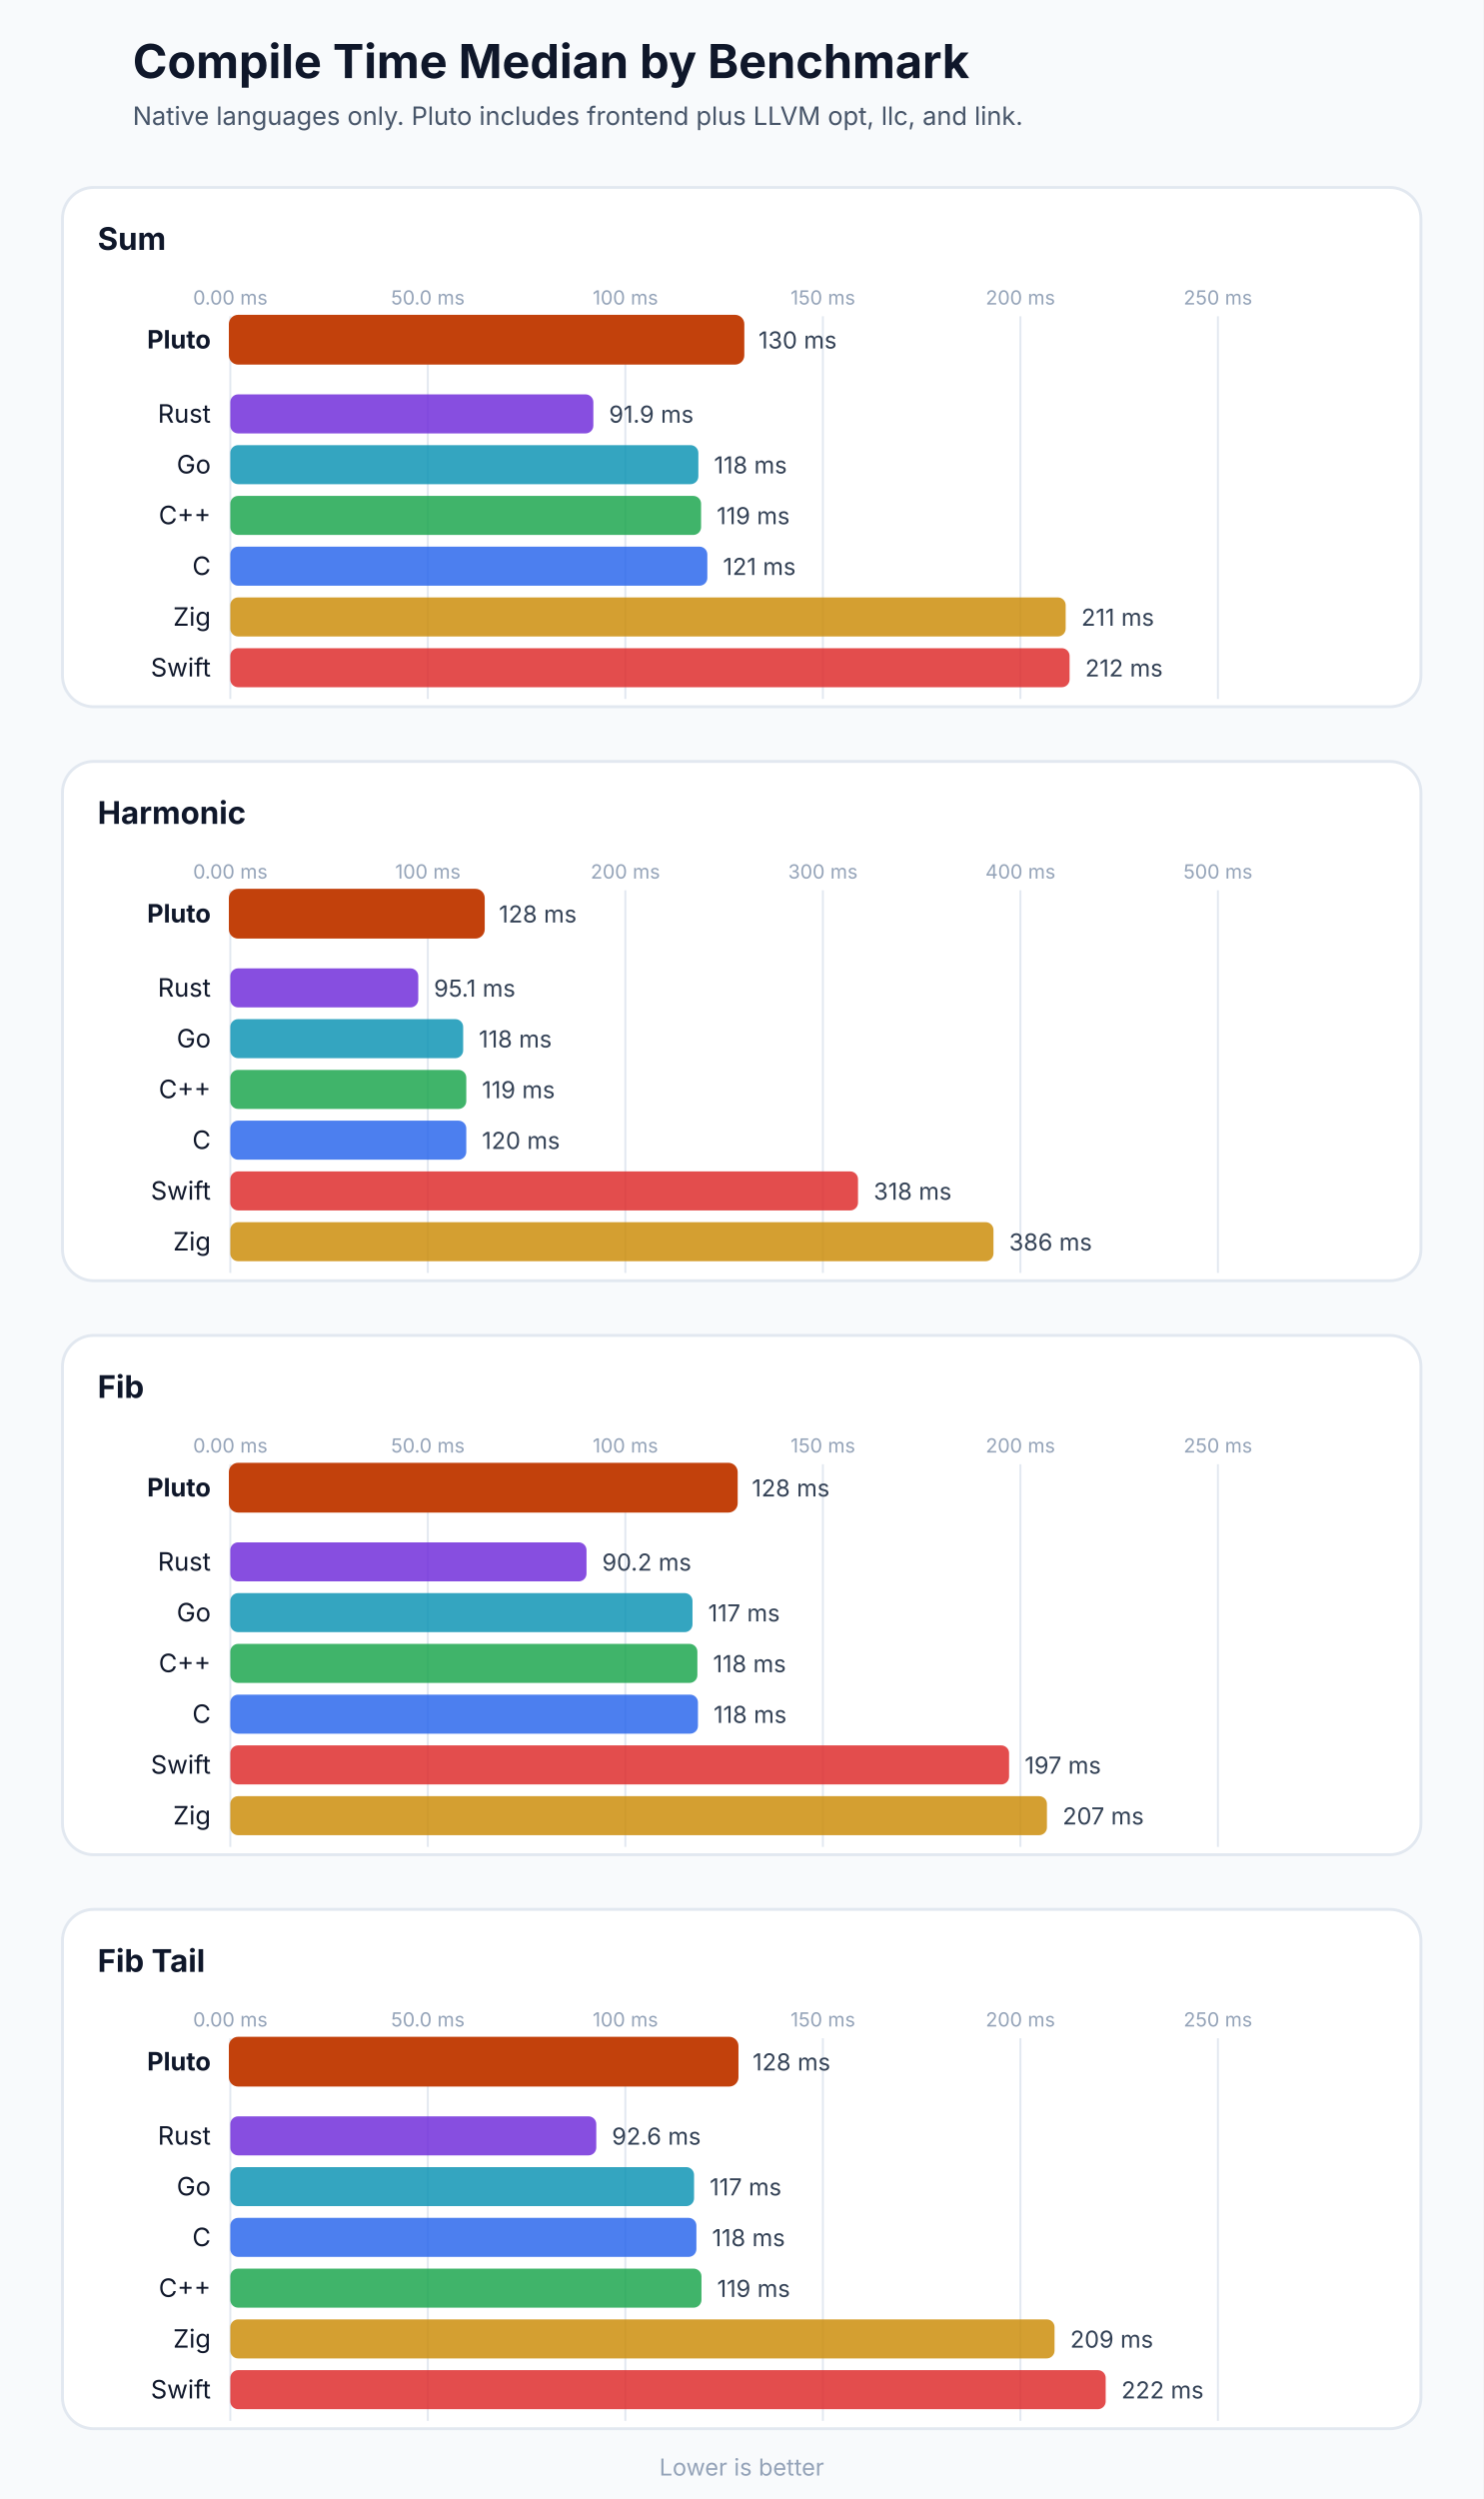
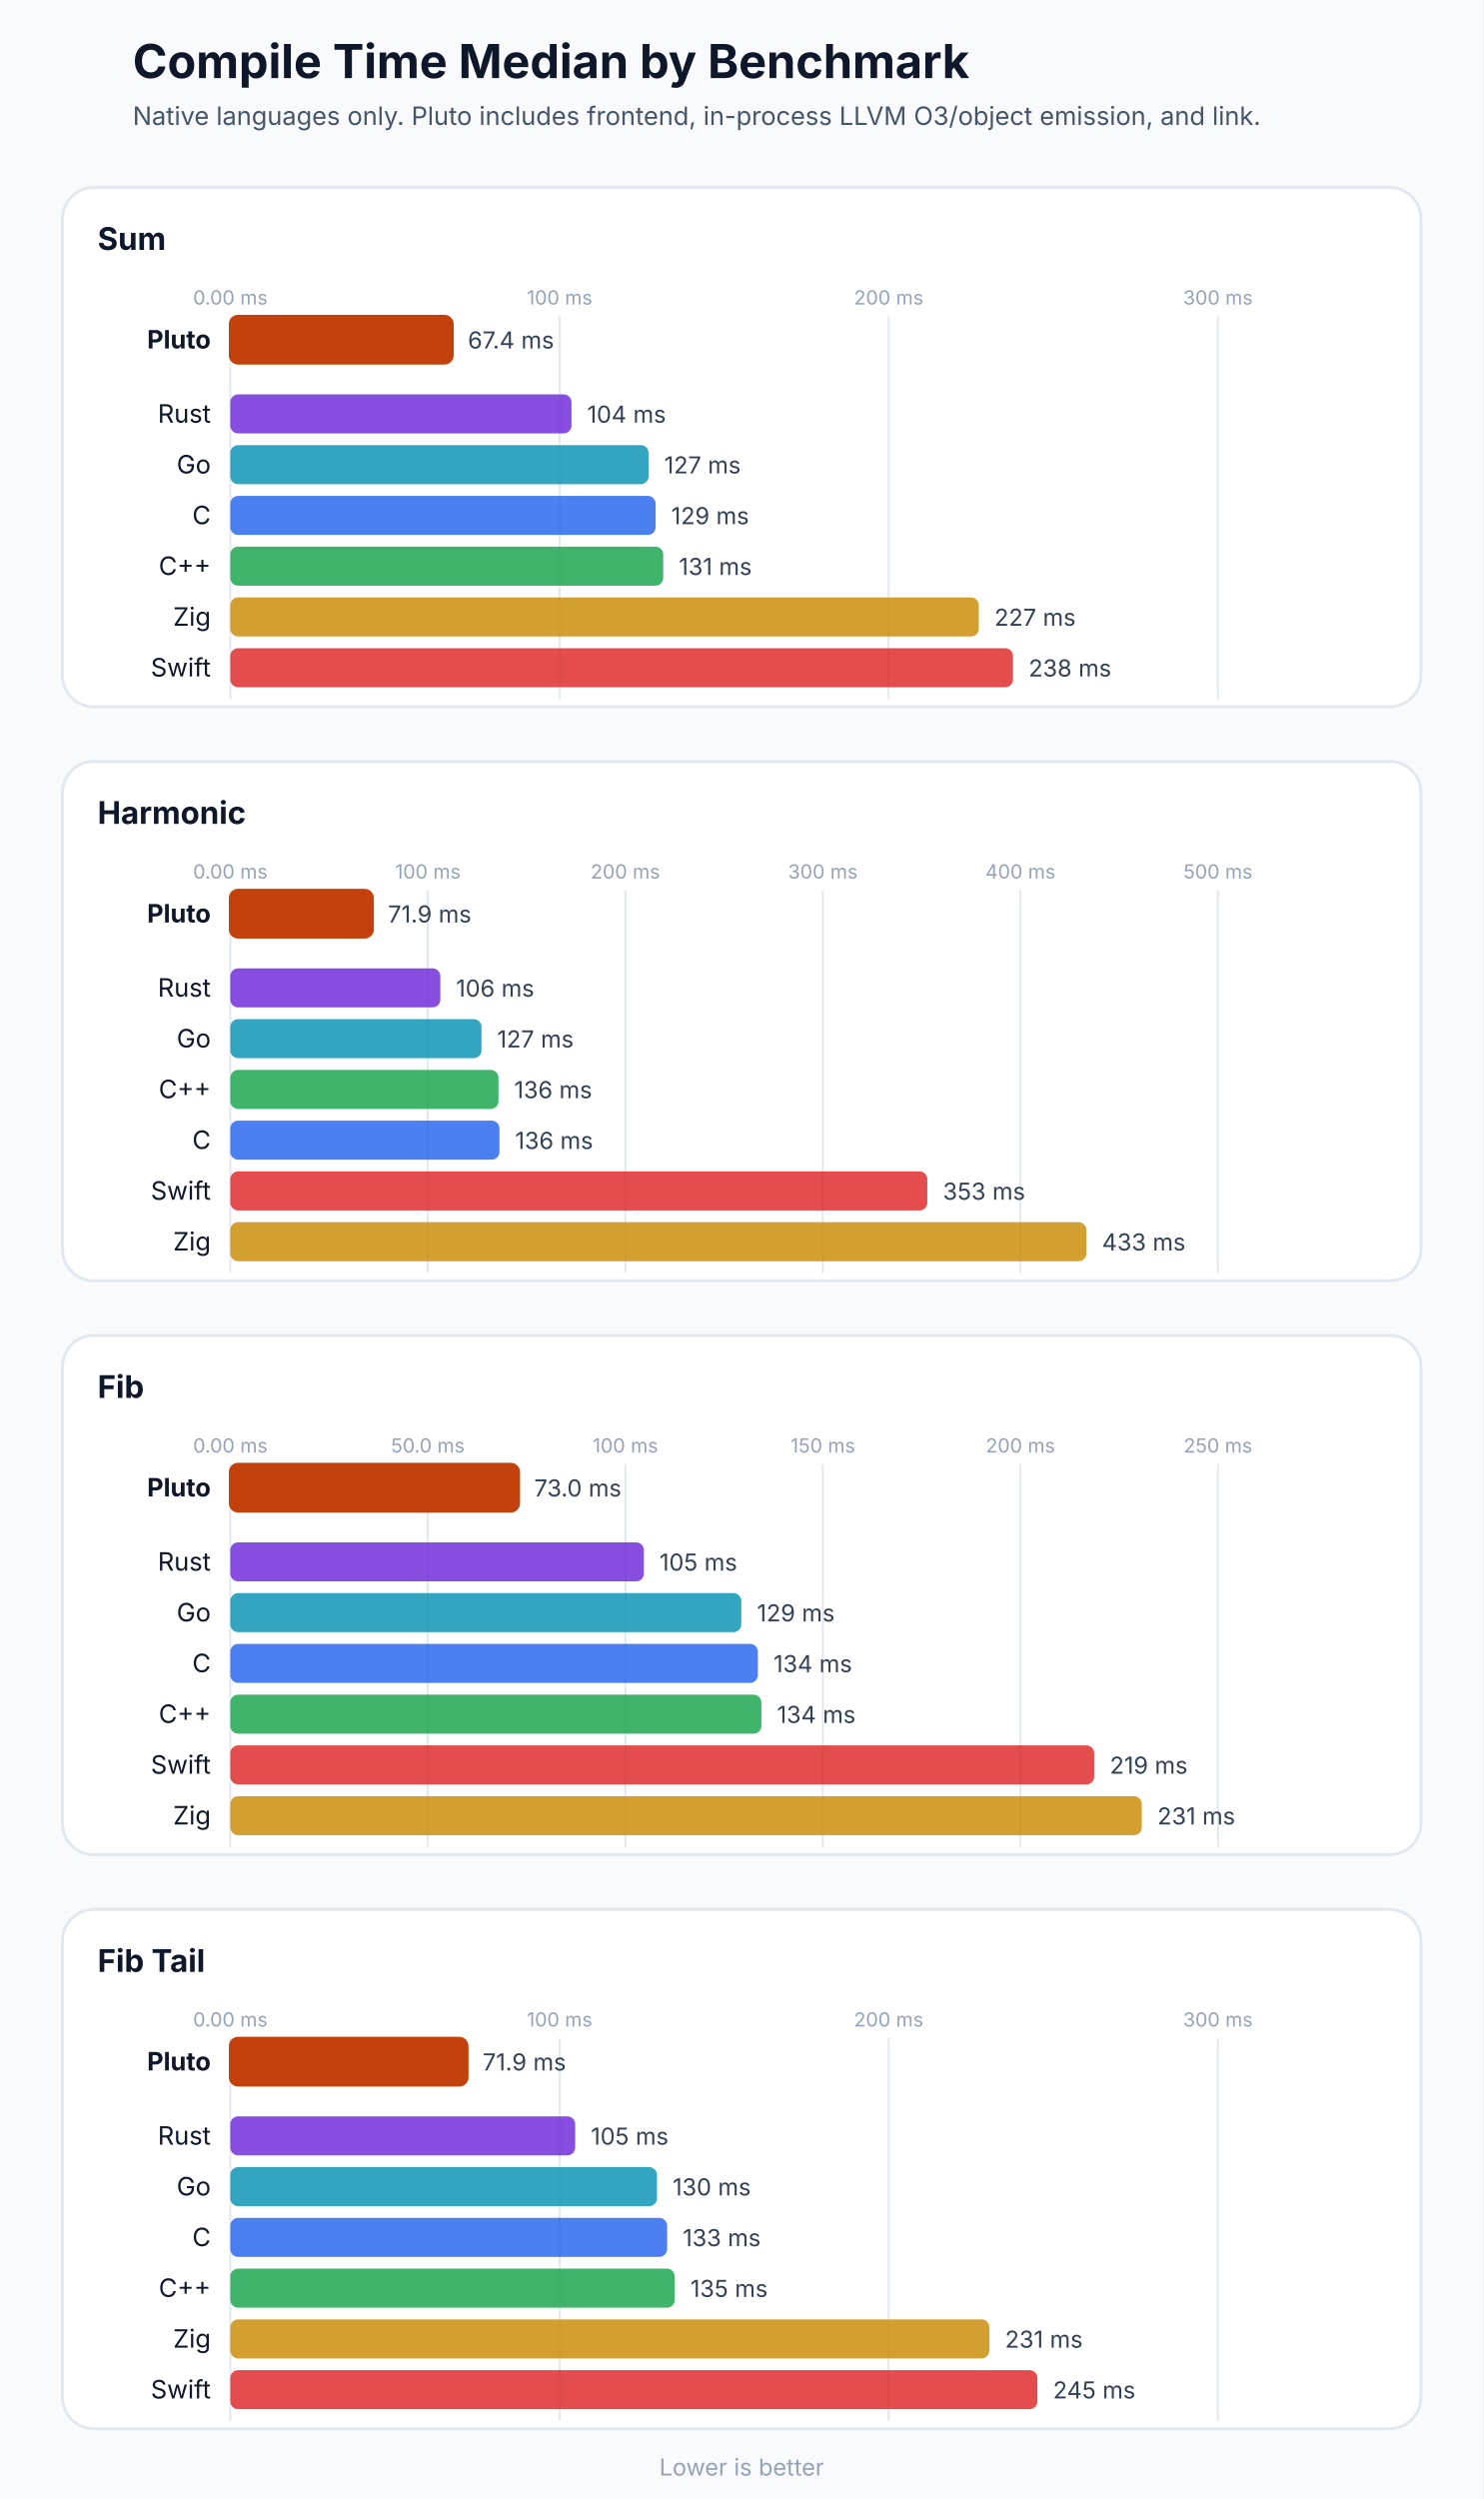
<svg xmlns="http://www.w3.org/2000/svg" width="760" height="1280" viewBox="0 0 760 1280" role="img" aria-labelledby="chart-title chart-desc">
  <rect width="760" height="1280" fill="#f8fafc" />
  <text x="68" y="40" fill="#0f172a" font-size="24" font-weight="700" font-family="ui-sans-serif, system-ui, -apple-system, BlinkMacSystemFont, sans-serif">Compile Time Median by Benchmark</text>
-   <text x="68" y="64" fill="#475569" font-size="13" font-family="ui-sans-serif, system-ui, -apple-system, BlinkMacSystemFont, sans-serif">Native languages only. Pluto includes frontend plus LLVM opt, llc, and link.</text>
+   <text x="68" y="64" fill="#475569" font-size="13" font-family="ui-sans-serif, system-ui, -apple-system, BlinkMacSystemFont, sans-serif">Native languages only. Pluto includes frontend, in-process LLVM O3/object emission, and link.</text>
  <rect x="32" y="96" width="696" height="266" rx="16" fill="#ffffff" stroke="#e2e8f0" stroke-width="1.5" />
  <text x="50" y="128" fill="#0f172a" font-size="16" font-weight="700" font-family="ui-sans-serif, system-ui, -apple-system, BlinkMacSystemFont, sans-serif">Sum</text>
  <line x1="118.0" y1="162" x2="118.0" y2="358" stroke="#e2e8f0" stroke-width="1" />
  <text x="118.0" y="156" text-anchor="middle" fill="#94a3b8" font-size="10" font-family="ui-sans-serif, system-ui, -apple-system, BlinkMacSystemFont, sans-serif">0.00 ms</text>
-   <line x1="219.2" y1="162" x2="219.2" y2="358" stroke="#e2e8f0" stroke-width="1" />
-   <text x="219.2" y="156" text-anchor="middle" fill="#94a3b8" font-size="10" font-family="ui-sans-serif, system-ui, -apple-system, BlinkMacSystemFont, sans-serif">50.0 ms</text>
-   <line x1="320.4" y1="162" x2="320.4" y2="358" stroke="#e2e8f0" stroke-width="1" />
-   <text x="320.4" y="156" text-anchor="middle" fill="#94a3b8" font-size="10" font-family="ui-sans-serif, system-ui, -apple-system, BlinkMacSystemFont, sans-serif">100 ms</text>
-   <line x1="421.6" y1="162" x2="421.6" y2="358" stroke="#e2e8f0" stroke-width="1" />
-   <text x="421.6" y="156" text-anchor="middle" fill="#94a3b8" font-size="10" font-family="ui-sans-serif, system-ui, -apple-system, BlinkMacSystemFont, sans-serif">150 ms</text>
-   <line x1="522.8" y1="162" x2="522.8" y2="358" stroke="#e2e8f0" stroke-width="1" />
-   <text x="522.8" y="156" text-anchor="middle" fill="#94a3b8" font-size="10" font-family="ui-sans-serif, system-ui, -apple-system, BlinkMacSystemFont, sans-serif">200 ms</text>
+   <line x1="286.7" y1="162" x2="286.7" y2="358" stroke="#e2e8f0" stroke-width="1" />
+   <text x="286.7" y="156" text-anchor="middle" fill="#94a3b8" font-size="10" font-family="ui-sans-serif, system-ui, -apple-system, BlinkMacSystemFont, sans-serif">100 ms</text>
+   <line x1="455.3" y1="162" x2="455.3" y2="358" stroke="#e2e8f0" stroke-width="1" />
+   <text x="455.3" y="156" text-anchor="middle" fill="#94a3b8" font-size="10" font-family="ui-sans-serif, system-ui, -apple-system, BlinkMacSystemFont, sans-serif">200 ms</text>
  <line x1="624.0" y1="162" x2="624.0" y2="358" stroke="#e2e8f0" stroke-width="1" />
-   <text x="624.0" y="156" text-anchor="middle" fill="#94a3b8" font-size="10" font-family="ui-sans-serif, system-ui, -apple-system, BlinkMacSystemFont, sans-serif">250 ms</text>
+   <text x="624.0" y="156" text-anchor="middle" fill="#94a3b8" font-size="10" font-family="ui-sans-serif, system-ui, -apple-system, BlinkMacSystemFont, sans-serif">300 ms</text>
  <text x="108" y="178.5" text-anchor="end" fill="#0f172a" font-size="13" font-weight="700" font-family="ui-sans-serif, system-ui, -apple-system, BlinkMacSystemFont, sans-serif">Pluto</text>
-   <rect x="118" y="162" width="262.6" height="24" rx="4" fill="#c2410c" fill-opacity="1.0" stroke="#c2410c" stroke-width="1.5" />
-   <text x="388.6" y="178.5" text-anchor="start" fill="#334155" font-size="12" font-family="ui-sans-serif, system-ui, -apple-system, BlinkMacSystemFont, sans-serif">130 ms</text>
+   <rect x="118" y="162" width="113.7" height="24" rx="4" fill="#c2410c" fill-opacity="1.0" stroke="#c2410c" stroke-width="1.5" />
+   <text x="239.7" y="178.5" text-anchor="start" fill="#334155" font-size="12" font-family="ui-sans-serif, system-ui, -apple-system, BlinkMacSystemFont, sans-serif">67.4 ms</text>
  <text x="108" y="216.5" text-anchor="end" fill="#0f172a" font-size="13" font-weight="400" font-family="ui-sans-serif, system-ui, -apple-system, BlinkMacSystemFont, sans-serif">Rust</text>
-   <rect x="118" y="202" width="186.0" height="20" rx="4" fill="#6d28d9" fill-opacity="0.82" />
-   <text x="312.0" y="216.5" text-anchor="start" fill="#334155" font-size="12" font-family="ui-sans-serif, system-ui, -apple-system, BlinkMacSystemFont, sans-serif">91.9 ms</text>
+   <rect x="118" y="202" width="174.8" height="20" rx="4" fill="#6d28d9" fill-opacity="0.82" />
+   <text x="300.8" y="216.5" text-anchor="start" fill="#334155" font-size="12" font-family="ui-sans-serif, system-ui, -apple-system, BlinkMacSystemFont, sans-serif">104 ms</text>
  <text x="108" y="242.5" text-anchor="end" fill="#0f172a" font-size="13" font-weight="400" font-family="ui-sans-serif, system-ui, -apple-system, BlinkMacSystemFont, sans-serif">Go</text>
-   <rect x="118" y="228" width="239.8" height="20" rx="4" fill="#0891b2" fill-opacity="0.82" />
-   <text x="365.8" y="242.5" text-anchor="start" fill="#334155" font-size="12" font-family="ui-sans-serif, system-ui, -apple-system, BlinkMacSystemFont, sans-serif">118 ms</text>
-   <text x="108" y="268.5" text-anchor="end" fill="#0f172a" font-size="13" font-weight="400" font-family="ui-sans-serif, system-ui, -apple-system, BlinkMacSystemFont, sans-serif">C++</text>
-   <rect x="118" y="254" width="241.2" height="20" rx="4" fill="#16a34a" fill-opacity="0.82" />
-   <text x="367.2" y="268.5" text-anchor="start" fill="#334155" font-size="12" font-family="ui-sans-serif, system-ui, -apple-system, BlinkMacSystemFont, sans-serif">119 ms</text>
-   <text x="108" y="294.5" text-anchor="end" fill="#0f172a" font-size="13" font-weight="400" font-family="ui-sans-serif, system-ui, -apple-system, BlinkMacSystemFont, sans-serif">C</text>
-   <rect x="118" y="280" width="244.4" height="20" rx="4" fill="#2563eb" fill-opacity="0.82" />
-   <text x="370.4" y="294.5" text-anchor="start" fill="#334155" font-size="12" font-family="ui-sans-serif, system-ui, -apple-system, BlinkMacSystemFont, sans-serif">121 ms</text>
+   <rect x="118" y="228" width="214.3" height="20" rx="4" fill="#0891b2" fill-opacity="0.82" />
+   <text x="340.3" y="242.5" text-anchor="start" fill="#334155" font-size="12" font-family="ui-sans-serif, system-ui, -apple-system, BlinkMacSystemFont, sans-serif">127 ms</text>
+   <text x="108" y="268.5" text-anchor="end" fill="#0f172a" font-size="13" font-weight="400" font-family="ui-sans-serif, system-ui, -apple-system, BlinkMacSystemFont, sans-serif">C</text>
+   <rect x="118" y="254" width="217.9" height="20" rx="4" fill="#2563eb" fill-opacity="0.82" />
+   <text x="343.9" y="268.5" text-anchor="start" fill="#334155" font-size="12" font-family="ui-sans-serif, system-ui, -apple-system, BlinkMacSystemFont, sans-serif">129 ms</text>
+   <text x="108" y="294.5" text-anchor="end" fill="#0f172a" font-size="13" font-weight="400" font-family="ui-sans-serif, system-ui, -apple-system, BlinkMacSystemFont, sans-serif">C++</text>
+   <rect x="118" y="280" width="221.8" height="20" rx="4" fill="#16a34a" fill-opacity="0.82" />
+   <text x="347.8" y="294.5" text-anchor="start" fill="#334155" font-size="12" font-family="ui-sans-serif, system-ui, -apple-system, BlinkMacSystemFont, sans-serif">131 ms</text>
  <text x="108" y="320.5" text-anchor="end" fill="#0f172a" font-size="13" font-weight="400" font-family="ui-sans-serif, system-ui, -apple-system, BlinkMacSystemFont, sans-serif">Zig</text>
-   <rect x="118" y="306" width="428.0" height="20" rx="4" fill="#ca8a04" fill-opacity="0.82" />
-   <text x="554.0" y="320.5" text-anchor="start" fill="#334155" font-size="12" font-family="ui-sans-serif, system-ui, -apple-system, BlinkMacSystemFont, sans-serif">211 ms</text>
+   <rect x="118" y="306" width="383.5" height="20" rx="4" fill="#ca8a04" fill-opacity="0.82" />
+   <text x="509.5" y="320.5" text-anchor="start" fill="#334155" font-size="12" font-family="ui-sans-serif, system-ui, -apple-system, BlinkMacSystemFont, sans-serif">227 ms</text>
  <text x="108" y="346.5" text-anchor="end" fill="#0f172a" font-size="13" font-weight="400" font-family="ui-sans-serif, system-ui, -apple-system, BlinkMacSystemFont, sans-serif">Swift</text>
-   <rect x="118" y="332" width="430.0" height="20" rx="4" fill="#dc2626" fill-opacity="0.82" />
-   <text x="556.0" y="346.5" text-anchor="start" fill="#334155" font-size="12" font-family="ui-sans-serif, system-ui, -apple-system, BlinkMacSystemFont, sans-serif">212 ms</text>
+   <rect x="118" y="332" width="401.0" height="20" rx="4" fill="#dc2626" fill-opacity="0.82" />
+   <text x="527.0" y="346.5" text-anchor="start" fill="#334155" font-size="12" font-family="ui-sans-serif, system-ui, -apple-system, BlinkMacSystemFont, sans-serif">238 ms</text>
  <rect x="32" y="390" width="696" height="266" rx="16" fill="#ffffff" stroke="#e2e8f0" stroke-width="1.5" />
  <text x="50" y="422" fill="#0f172a" font-size="16" font-weight="700" font-family="ui-sans-serif, system-ui, -apple-system, BlinkMacSystemFont, sans-serif">Harmonic</text>
  <line x1="118.0" y1="456" x2="118.0" y2="652" stroke="#e2e8f0" stroke-width="1" />
  <text x="118.0" y="450" text-anchor="middle" fill="#94a3b8" font-size="10" font-family="ui-sans-serif, system-ui, -apple-system, BlinkMacSystemFont, sans-serif">0.00 ms</text>
  <line x1="219.2" y1="456" x2="219.2" y2="652" stroke="#e2e8f0" stroke-width="1" />
  <text x="219.2" y="450" text-anchor="middle" fill="#94a3b8" font-size="10" font-family="ui-sans-serif, system-ui, -apple-system, BlinkMacSystemFont, sans-serif">100 ms</text>
  <line x1="320.4" y1="456" x2="320.4" y2="652" stroke="#e2e8f0" stroke-width="1" />
  <text x="320.4" y="450" text-anchor="middle" fill="#94a3b8" font-size="10" font-family="ui-sans-serif, system-ui, -apple-system, BlinkMacSystemFont, sans-serif">200 ms</text>
  <line x1="421.6" y1="456" x2="421.6" y2="652" stroke="#e2e8f0" stroke-width="1" />
  <text x="421.6" y="450" text-anchor="middle" fill="#94a3b8" font-size="10" font-family="ui-sans-serif, system-ui, -apple-system, BlinkMacSystemFont, sans-serif">300 ms</text>
  <line x1="522.8" y1="456" x2="522.8" y2="652" stroke="#e2e8f0" stroke-width="1" />
  <text x="522.8" y="450" text-anchor="middle" fill="#94a3b8" font-size="10" font-family="ui-sans-serif, system-ui, -apple-system, BlinkMacSystemFont, sans-serif">400 ms</text>
  <line x1="624.0" y1="456" x2="624.0" y2="652" stroke="#e2e8f0" stroke-width="1" />
  <text x="624.0" y="450" text-anchor="middle" fill="#94a3b8" font-size="10" font-family="ui-sans-serif, system-ui, -apple-system, BlinkMacSystemFont, sans-serif">500 ms</text>
  <text x="108" y="472.5" text-anchor="end" fill="#0f172a" font-size="13" font-weight="700" font-family="ui-sans-serif, system-ui, -apple-system, BlinkMacSystemFont, sans-serif">Pluto</text>
-   <rect x="118" y="456" width="129.6" height="24" rx="4" fill="#c2410c" fill-opacity="1.0" stroke="#c2410c" stroke-width="1.5" />
-   <text x="255.6" y="472.5" text-anchor="start" fill="#334155" font-size="12" font-family="ui-sans-serif, system-ui, -apple-system, BlinkMacSystemFont, sans-serif">128 ms</text>
+   <rect x="118" y="456" width="72.8" height="24" rx="4" fill="#c2410c" fill-opacity="1.0" stroke="#c2410c" stroke-width="1.5" />
+   <text x="198.8" y="472.5" text-anchor="start" fill="#334155" font-size="12" font-family="ui-sans-serif, system-ui, -apple-system, BlinkMacSystemFont, sans-serif">71.9 ms</text>
  <text x="108" y="510.5" text-anchor="end" fill="#0f172a" font-size="13" font-weight="400" font-family="ui-sans-serif, system-ui, -apple-system, BlinkMacSystemFont, sans-serif">Rust</text>
-   <rect x="118" y="496" width="96.3" height="20" rx="4" fill="#6d28d9" fill-opacity="0.82" />
-   <text x="222.3" y="510.5" text-anchor="start" fill="#334155" font-size="12" font-family="ui-sans-serif, system-ui, -apple-system, BlinkMacSystemFont, sans-serif">95.1 ms</text>
+   <rect x="118" y="496" width="107.6" height="20" rx="4" fill="#6d28d9" fill-opacity="0.82" />
+   <text x="233.6" y="510.5" text-anchor="start" fill="#334155" font-size="12" font-family="ui-sans-serif, system-ui, -apple-system, BlinkMacSystemFont, sans-serif">106 ms</text>
  <text x="108" y="536.5" text-anchor="end" fill="#0f172a" font-size="13" font-weight="400" font-family="ui-sans-serif, system-ui, -apple-system, BlinkMacSystemFont, sans-serif">Go</text>
-   <rect x="118" y="522" width="119.3" height="20" rx="4" fill="#0891b2" fill-opacity="0.82" />
-   <text x="245.3" y="536.5" text-anchor="start" fill="#334155" font-size="12" font-family="ui-sans-serif, system-ui, -apple-system, BlinkMacSystemFont, sans-serif">118 ms</text>
+   <rect x="118" y="522" width="128.7" height="20" rx="4" fill="#0891b2" fill-opacity="0.82" />
+   <text x="254.7" y="536.5" text-anchor="start" fill="#334155" font-size="12" font-family="ui-sans-serif, system-ui, -apple-system, BlinkMacSystemFont, sans-serif">127 ms</text>
  <text x="108" y="562.5" text-anchor="end" fill="#0f172a" font-size="13" font-weight="400" font-family="ui-sans-serif, system-ui, -apple-system, BlinkMacSystemFont, sans-serif">C++</text>
-   <rect x="118" y="548" width="120.9" height="20" rx="4" fill="#16a34a" fill-opacity="0.82" />
-   <text x="246.9" y="562.5" text-anchor="start" fill="#334155" font-size="12" font-family="ui-sans-serif, system-ui, -apple-system, BlinkMacSystemFont, sans-serif">119 ms</text>
+   <rect x="118" y="548" width="137.4" height="20" rx="4" fill="#16a34a" fill-opacity="0.82" />
+   <text x="263.4" y="562.5" text-anchor="start" fill="#334155" font-size="12" font-family="ui-sans-serif, system-ui, -apple-system, BlinkMacSystemFont, sans-serif">136 ms</text>
  <text x="108" y="588.5" text-anchor="end" fill="#0f172a" font-size="13" font-weight="400" font-family="ui-sans-serif, system-ui, -apple-system, BlinkMacSystemFont, sans-serif">C</text>
-   <rect x="118" y="574" width="120.9" height="20" rx="4" fill="#2563eb" fill-opacity="0.82" />
-   <text x="246.9" y="588.5" text-anchor="start" fill="#334155" font-size="12" font-family="ui-sans-serif, system-ui, -apple-system, BlinkMacSystemFont, sans-serif">120 ms</text>
+   <rect x="118" y="574" width="137.9" height="20" rx="4" fill="#2563eb" fill-opacity="0.82" />
+   <text x="263.9" y="588.5" text-anchor="start" fill="#334155" font-size="12" font-family="ui-sans-serif, system-ui, -apple-system, BlinkMacSystemFont, sans-serif">136 ms</text>
  <text x="108" y="614.5" text-anchor="end" fill="#0f172a" font-size="13" font-weight="400" font-family="ui-sans-serif, system-ui, -apple-system, BlinkMacSystemFont, sans-serif">Swift</text>
-   <rect x="118" y="600" width="321.6" height="20" rx="4" fill="#dc2626" fill-opacity="0.82" />
-   <text x="447.6" y="614.5" text-anchor="start" fill="#334155" font-size="12" font-family="ui-sans-serif, system-ui, -apple-system, BlinkMacSystemFont, sans-serif">318 ms</text>
+   <rect x="118" y="600" width="357.1" height="20" rx="4" fill="#dc2626" fill-opacity="0.82" />
+   <text x="483.1" y="614.5" text-anchor="start" fill="#334155" font-size="12" font-family="ui-sans-serif, system-ui, -apple-system, BlinkMacSystemFont, sans-serif">353 ms</text>
  <text x="108" y="640.5" text-anchor="end" fill="#0f172a" font-size="13" font-weight="400" font-family="ui-sans-serif, system-ui, -apple-system, BlinkMacSystemFont, sans-serif">Zig</text>
-   <rect x="118" y="626" width="391.0" height="20" rx="4" fill="#ca8a04" fill-opacity="0.82" />
-   <text x="517.0" y="640.5" text-anchor="start" fill="#334155" font-size="12" font-family="ui-sans-serif, system-ui, -apple-system, BlinkMacSystemFont, sans-serif">386 ms</text>
+   <rect x="118" y="626" width="438.6" height="20" rx="4" fill="#ca8a04" fill-opacity="0.82" />
+   <text x="564.6" y="640.5" text-anchor="start" fill="#334155" font-size="12" font-family="ui-sans-serif, system-ui, -apple-system, BlinkMacSystemFont, sans-serif">433 ms</text>
  <rect x="32" y="684" width="696" height="266" rx="16" fill="#ffffff" stroke="#e2e8f0" stroke-width="1.5" />
  <text x="50" y="716" fill="#0f172a" font-size="16" font-weight="700" font-family="ui-sans-serif, system-ui, -apple-system, BlinkMacSystemFont, sans-serif">Fib</text>
  <line x1="118.0" y1="750" x2="118.0" y2="946" stroke="#e2e8f0" stroke-width="1" />
  <text x="118.0" y="744" text-anchor="middle" fill="#94a3b8" font-size="10" font-family="ui-sans-serif, system-ui, -apple-system, BlinkMacSystemFont, sans-serif">0.00 ms</text>
  <line x1="219.2" y1="750" x2="219.2" y2="946" stroke="#e2e8f0" stroke-width="1" />
  <text x="219.2" y="744" text-anchor="middle" fill="#94a3b8" font-size="10" font-family="ui-sans-serif, system-ui, -apple-system, BlinkMacSystemFont, sans-serif">50.0 ms</text>
  <line x1="320.4" y1="750" x2="320.4" y2="946" stroke="#e2e8f0" stroke-width="1" />
  <text x="320.4" y="744" text-anchor="middle" fill="#94a3b8" font-size="10" font-family="ui-sans-serif, system-ui, -apple-system, BlinkMacSystemFont, sans-serif">100 ms</text>
  <line x1="421.6" y1="750" x2="421.6" y2="946" stroke="#e2e8f0" stroke-width="1" />
  <text x="421.6" y="744" text-anchor="middle" fill="#94a3b8" font-size="10" font-family="ui-sans-serif, system-ui, -apple-system, BlinkMacSystemFont, sans-serif">150 ms</text>
  <line x1="522.8" y1="750" x2="522.8" y2="946" stroke="#e2e8f0" stroke-width="1" />
  <text x="522.8" y="744" text-anchor="middle" fill="#94a3b8" font-size="10" font-family="ui-sans-serif, system-ui, -apple-system, BlinkMacSystemFont, sans-serif">200 ms</text>
  <line x1="624.0" y1="750" x2="624.0" y2="946" stroke="#e2e8f0" stroke-width="1" />
  <text x="624.0" y="744" text-anchor="middle" fill="#94a3b8" font-size="10" font-family="ui-sans-serif, system-ui, -apple-system, BlinkMacSystemFont, sans-serif">250 ms</text>
  <text x="108" y="766.5" text-anchor="end" fill="#0f172a" font-size="13" font-weight="700" font-family="ui-sans-serif, system-ui, -apple-system, BlinkMacSystemFont, sans-serif">Pluto</text>
-   <rect x="118" y="750" width="259.2" height="24" rx="4" fill="#c2410c" fill-opacity="1.0" stroke="#c2410c" stroke-width="1.5" />
-   <text x="385.2" y="766.5" text-anchor="start" fill="#334155" font-size="12" font-family="ui-sans-serif, system-ui, -apple-system, BlinkMacSystemFont, sans-serif">128 ms</text>
+   <rect x="118" y="750" width="147.7" height="24" rx="4" fill="#c2410c" fill-opacity="1.0" stroke="#c2410c" stroke-width="1.5" />
+   <text x="273.7" y="766.5" text-anchor="start" fill="#334155" font-size="12" font-family="ui-sans-serif, system-ui, -apple-system, BlinkMacSystemFont, sans-serif">73.0 ms</text>
  <text x="108" y="804.5" text-anchor="end" fill="#0f172a" font-size="13" font-weight="400" font-family="ui-sans-serif, system-ui, -apple-system, BlinkMacSystemFont, sans-serif">Rust</text>
-   <rect x="118" y="790" width="182.5" height="20" rx="4" fill="#6d28d9" fill-opacity="0.82" />
-   <text x="308.5" y="804.5" text-anchor="start" fill="#334155" font-size="12" font-family="ui-sans-serif, system-ui, -apple-system, BlinkMacSystemFont, sans-serif">90.2 ms</text>
+   <rect x="118" y="790" width="211.9" height="20" rx="4" fill="#6d28d9" fill-opacity="0.82" />
+   <text x="337.9" y="804.5" text-anchor="start" fill="#334155" font-size="12" font-family="ui-sans-serif, system-ui, -apple-system, BlinkMacSystemFont, sans-serif">105 ms</text>
  <text x="108" y="830.5" text-anchor="end" fill="#0f172a" font-size="13" font-weight="400" font-family="ui-sans-serif, system-ui, -apple-system, BlinkMacSystemFont, sans-serif">Go</text>
-   <rect x="118" y="816" width="236.8" height="20" rx="4" fill="#0891b2" fill-opacity="0.82" />
-   <text x="362.8" y="830.5" text-anchor="start" fill="#334155" font-size="12" font-family="ui-sans-serif, system-ui, -apple-system, BlinkMacSystemFont, sans-serif">117 ms</text>
-   <text x="108" y="856.5" text-anchor="end" fill="#0f172a" font-size="13" font-weight="400" font-family="ui-sans-serif, system-ui, -apple-system, BlinkMacSystemFont, sans-serif">C++</text>
-   <rect x="118" y="842" width="239.3" height="20" rx="4" fill="#16a34a" fill-opacity="0.82" />
-   <text x="365.3" y="856.5" text-anchor="start" fill="#334155" font-size="12" font-family="ui-sans-serif, system-ui, -apple-system, BlinkMacSystemFont, sans-serif">118 ms</text>
-   <text x="108" y="882.5" text-anchor="end" fill="#0f172a" font-size="13" font-weight="400" font-family="ui-sans-serif, system-ui, -apple-system, BlinkMacSystemFont, sans-serif">C</text>
-   <rect x="118" y="868" width="239.6" height="20" rx="4" fill="#2563eb" fill-opacity="0.82" />
-   <text x="365.6" y="882.5" text-anchor="start" fill="#334155" font-size="12" font-family="ui-sans-serif, system-ui, -apple-system, BlinkMacSystemFont, sans-serif">118 ms</text>
+   <rect x="118" y="816" width="261.8" height="20" rx="4" fill="#0891b2" fill-opacity="0.82" />
+   <text x="387.8" y="830.5" text-anchor="start" fill="#334155" font-size="12" font-family="ui-sans-serif, system-ui, -apple-system, BlinkMacSystemFont, sans-serif">129 ms</text>
+   <text x="108" y="856.5" text-anchor="end" fill="#0f172a" font-size="13" font-weight="400" font-family="ui-sans-serif, system-ui, -apple-system, BlinkMacSystemFont, sans-serif">C</text>
+   <rect x="118" y="842" width="270.3" height="20" rx="4" fill="#2563eb" fill-opacity="0.82" />
+   <text x="396.3" y="856.5" text-anchor="start" fill="#334155" font-size="12" font-family="ui-sans-serif, system-ui, -apple-system, BlinkMacSystemFont, sans-serif">134 ms</text>
+   <text x="108" y="882.5" text-anchor="end" fill="#0f172a" font-size="13" font-weight="400" font-family="ui-sans-serif, system-ui, -apple-system, BlinkMacSystemFont, sans-serif">C++</text>
+   <rect x="118" y="868" width="272.1" height="20" rx="4" fill="#16a34a" fill-opacity="0.82" />
+   <text x="398.1" y="882.5" text-anchor="start" fill="#334155" font-size="12" font-family="ui-sans-serif, system-ui, -apple-system, BlinkMacSystemFont, sans-serif">134 ms</text>
  <text x="108" y="908.5" text-anchor="end" fill="#0f172a" font-size="13" font-weight="400" font-family="ui-sans-serif, system-ui, -apple-system, BlinkMacSystemFont, sans-serif">Swift</text>
-   <rect x="118" y="894" width="399.0" height="20" rx="4" fill="#dc2626" fill-opacity="0.82" />
-   <text x="525.0" y="908.5" text-anchor="start" fill="#334155" font-size="12" font-family="ui-sans-serif, system-ui, -apple-system, BlinkMacSystemFont, sans-serif">197 ms</text>
+   <rect x="118" y="894" width="442.6" height="20" rx="4" fill="#dc2626" fill-opacity="0.82" />
+   <text x="568.6" y="908.5" text-anchor="start" fill="#334155" font-size="12" font-family="ui-sans-serif, system-ui, -apple-system, BlinkMacSystemFont, sans-serif">219 ms</text>
  <text x="108" y="934.5" text-anchor="end" fill="#0f172a" font-size="13" font-weight="400" font-family="ui-sans-serif, system-ui, -apple-system, BlinkMacSystemFont, sans-serif">Zig</text>
-   <rect x="118" y="920" width="418.4" height="20" rx="4" fill="#ca8a04" fill-opacity="0.82" />
-   <text x="544.4" y="934.5" text-anchor="start" fill="#334155" font-size="12" font-family="ui-sans-serif, system-ui, -apple-system, BlinkMacSystemFont, sans-serif">207 ms</text>
+   <rect x="118" y="920" width="467.0" height="20" rx="4" fill="#ca8a04" fill-opacity="0.82" />
+   <text x="593.0" y="934.5" text-anchor="start" fill="#334155" font-size="12" font-family="ui-sans-serif, system-ui, -apple-system, BlinkMacSystemFont, sans-serif">231 ms</text>
  <rect x="32" y="978" width="696" height="266" rx="16" fill="#ffffff" stroke="#e2e8f0" stroke-width="1.5" />
  <text x="50" y="1010" fill="#0f172a" font-size="16" font-weight="700" font-family="ui-sans-serif, system-ui, -apple-system, BlinkMacSystemFont, sans-serif">Fib Tail</text>
  <line x1="118.0" y1="1044" x2="118.0" y2="1240" stroke="#e2e8f0" stroke-width="1" />
  <text x="118.0" y="1038" text-anchor="middle" fill="#94a3b8" font-size="10" font-family="ui-sans-serif, system-ui, -apple-system, BlinkMacSystemFont, sans-serif">0.00 ms</text>
-   <line x1="219.2" y1="1044" x2="219.2" y2="1240" stroke="#e2e8f0" stroke-width="1" />
-   <text x="219.2" y="1038" text-anchor="middle" fill="#94a3b8" font-size="10" font-family="ui-sans-serif, system-ui, -apple-system, BlinkMacSystemFont, sans-serif">50.0 ms</text>
-   <line x1="320.4" y1="1044" x2="320.4" y2="1240" stroke="#e2e8f0" stroke-width="1" />
-   <text x="320.4" y="1038" text-anchor="middle" fill="#94a3b8" font-size="10" font-family="ui-sans-serif, system-ui, -apple-system, BlinkMacSystemFont, sans-serif">100 ms</text>
-   <line x1="421.6" y1="1044" x2="421.6" y2="1240" stroke="#e2e8f0" stroke-width="1" />
-   <text x="421.6" y="1038" text-anchor="middle" fill="#94a3b8" font-size="10" font-family="ui-sans-serif, system-ui, -apple-system, BlinkMacSystemFont, sans-serif">150 ms</text>
-   <line x1="522.8" y1="1044" x2="522.8" y2="1240" stroke="#e2e8f0" stroke-width="1" />
-   <text x="522.8" y="1038" text-anchor="middle" fill="#94a3b8" font-size="10" font-family="ui-sans-serif, system-ui, -apple-system, BlinkMacSystemFont, sans-serif">200 ms</text>
+   <line x1="286.7" y1="1044" x2="286.7" y2="1240" stroke="#e2e8f0" stroke-width="1" />
+   <text x="286.7" y="1038" text-anchor="middle" fill="#94a3b8" font-size="10" font-family="ui-sans-serif, system-ui, -apple-system, BlinkMacSystemFont, sans-serif">100 ms</text>
+   <line x1="455.3" y1="1044" x2="455.3" y2="1240" stroke="#e2e8f0" stroke-width="1" />
+   <text x="455.3" y="1038" text-anchor="middle" fill="#94a3b8" font-size="10" font-family="ui-sans-serif, system-ui, -apple-system, BlinkMacSystemFont, sans-serif">200 ms</text>
  <line x1="624.0" y1="1044" x2="624.0" y2="1240" stroke="#e2e8f0" stroke-width="1" />
-   <text x="624.0" y="1038" text-anchor="middle" fill="#94a3b8" font-size="10" font-family="ui-sans-serif, system-ui, -apple-system, BlinkMacSystemFont, sans-serif">250 ms</text>
+   <text x="624.0" y="1038" text-anchor="middle" fill="#94a3b8" font-size="10" font-family="ui-sans-serif, system-ui, -apple-system, BlinkMacSystemFont, sans-serif">300 ms</text>
  <text x="108" y="1060.5" text-anchor="end" fill="#0f172a" font-size="13" font-weight="700" font-family="ui-sans-serif, system-ui, -apple-system, BlinkMacSystemFont, sans-serif">Pluto</text>
-   <rect x="118" y="1044" width="259.6" height="24" rx="4" fill="#c2410c" fill-opacity="1.0" stroke="#c2410c" stroke-width="1.5" />
-   <text x="385.6" y="1060.5" text-anchor="start" fill="#334155" font-size="12" font-family="ui-sans-serif, system-ui, -apple-system, BlinkMacSystemFont, sans-serif">128 ms</text>
+   <rect x="118" y="1044" width="121.3" height="24" rx="4" fill="#c2410c" fill-opacity="1.0" stroke="#c2410c" stroke-width="1.5" />
+   <text x="247.3" y="1060.5" text-anchor="start" fill="#334155" font-size="12" font-family="ui-sans-serif, system-ui, -apple-system, BlinkMacSystemFont, sans-serif">71.9 ms</text>
  <text x="108" y="1098.5" text-anchor="end" fill="#0f172a" font-size="13" font-weight="400" font-family="ui-sans-serif, system-ui, -apple-system, BlinkMacSystemFont, sans-serif">Rust</text>
-   <rect x="118" y="1084" width="187.5" height="20" rx="4" fill="#6d28d9" fill-opacity="0.82" />
-   <text x="313.5" y="1098.5" text-anchor="start" fill="#334155" font-size="12" font-family="ui-sans-serif, system-ui, -apple-system, BlinkMacSystemFont, sans-serif">92.6 ms</text>
+   <rect x="118" y="1084" width="176.7" height="20" rx="4" fill="#6d28d9" fill-opacity="0.82" />
+   <text x="302.7" y="1098.5" text-anchor="start" fill="#334155" font-size="12" font-family="ui-sans-serif, system-ui, -apple-system, BlinkMacSystemFont, sans-serif">105 ms</text>
  <text x="108" y="1124.5" text-anchor="end" fill="#0f172a" font-size="13" font-weight="400" font-family="ui-sans-serif, system-ui, -apple-system, BlinkMacSystemFont, sans-serif">Go</text>
-   <rect x="118" y="1110" width="237.6" height="20" rx="4" fill="#0891b2" fill-opacity="0.82" />
-   <text x="363.6" y="1124.5" text-anchor="start" fill="#334155" font-size="12" font-family="ui-sans-serif, system-ui, -apple-system, BlinkMacSystemFont, sans-serif">117 ms</text>
+   <rect x="118" y="1110" width="218.6" height="20" rx="4" fill="#0891b2" fill-opacity="0.82" />
+   <text x="344.6" y="1124.5" text-anchor="start" fill="#334155" font-size="12" font-family="ui-sans-serif, system-ui, -apple-system, BlinkMacSystemFont, sans-serif">130 ms</text>
  <text x="108" y="1150.5" text-anchor="end" fill="#0f172a" font-size="13" font-weight="400" font-family="ui-sans-serif, system-ui, -apple-system, BlinkMacSystemFont, sans-serif">C</text>
-   <rect x="118" y="1136" width="238.8" height="20" rx="4" fill="#2563eb" fill-opacity="0.82" />
-   <text x="364.8" y="1150.5" text-anchor="start" fill="#334155" font-size="12" font-family="ui-sans-serif, system-ui, -apple-system, BlinkMacSystemFont, sans-serif">118 ms</text>
+   <rect x="118" y="1136" width="223.8" height="20" rx="4" fill="#2563eb" fill-opacity="0.82" />
+   <text x="349.8" y="1150.5" text-anchor="start" fill="#334155" font-size="12" font-family="ui-sans-serif, system-ui, -apple-system, BlinkMacSystemFont, sans-serif">133 ms</text>
  <text x="108" y="1176.5" text-anchor="end" fill="#0f172a" font-size="13" font-weight="400" font-family="ui-sans-serif, system-ui, -apple-system, BlinkMacSystemFont, sans-serif">C++</text>
-   <rect x="118" y="1162" width="241.4" height="20" rx="4" fill="#16a34a" fill-opacity="0.82" />
-   <text x="367.4" y="1176.5" text-anchor="start" fill="#334155" font-size="12" font-family="ui-sans-serif, system-ui, -apple-system, BlinkMacSystemFont, sans-serif">119 ms</text>
+   <rect x="118" y="1162" width="227.7" height="20" rx="4" fill="#16a34a" fill-opacity="0.82" />
+   <text x="353.7" y="1176.5" text-anchor="start" fill="#334155" font-size="12" font-family="ui-sans-serif, system-ui, -apple-system, BlinkMacSystemFont, sans-serif">135 ms</text>
  <text x="108" y="1202.5" text-anchor="end" fill="#0f172a" font-size="13" font-weight="400" font-family="ui-sans-serif, system-ui, -apple-system, BlinkMacSystemFont, sans-serif">Zig</text>
-   <rect x="118" y="1188" width="422.3" height="20" rx="4" fill="#ca8a04" fill-opacity="0.82" />
-   <text x="548.3" y="1202.5" text-anchor="start" fill="#334155" font-size="12" font-family="ui-sans-serif, system-ui, -apple-system, BlinkMacSystemFont, sans-serif">209 ms</text>
+   <rect x="118" y="1188" width="388.9" height="20" rx="4" fill="#ca8a04" fill-opacity="0.82" />
+   <text x="514.9" y="1202.5" text-anchor="start" fill="#334155" font-size="12" font-family="ui-sans-serif, system-ui, -apple-system, BlinkMacSystemFont, sans-serif">231 ms</text>
  <text x="108" y="1228.5" text-anchor="end" fill="#0f172a" font-size="13" font-weight="400" font-family="ui-sans-serif, system-ui, -apple-system, BlinkMacSystemFont, sans-serif">Swift</text>
-   <rect x="118" y="1214" width="448.5" height="20" rx="4" fill="#dc2626" fill-opacity="0.82" />
-   <text x="574.5" y="1228.5" text-anchor="start" fill="#334155" font-size="12" font-family="ui-sans-serif, system-ui, -apple-system, BlinkMacSystemFont, sans-serif">222 ms</text>
+   <rect x="118" y="1214" width="413.5" height="20" rx="4" fill="#dc2626" fill-opacity="0.82" />
+   <text x="539.5" y="1228.5" text-anchor="start" fill="#334155" font-size="12" font-family="ui-sans-serif, system-ui, -apple-system, BlinkMacSystemFont, sans-serif">245 ms</text>
  <text x="380.0" y="1268" text-anchor="middle" fill="#94a3b8" font-size="12" font-family="ui-sans-serif, system-ui, -apple-system, BlinkMacSystemFont, sans-serif">Lower is better</text>
</svg>
